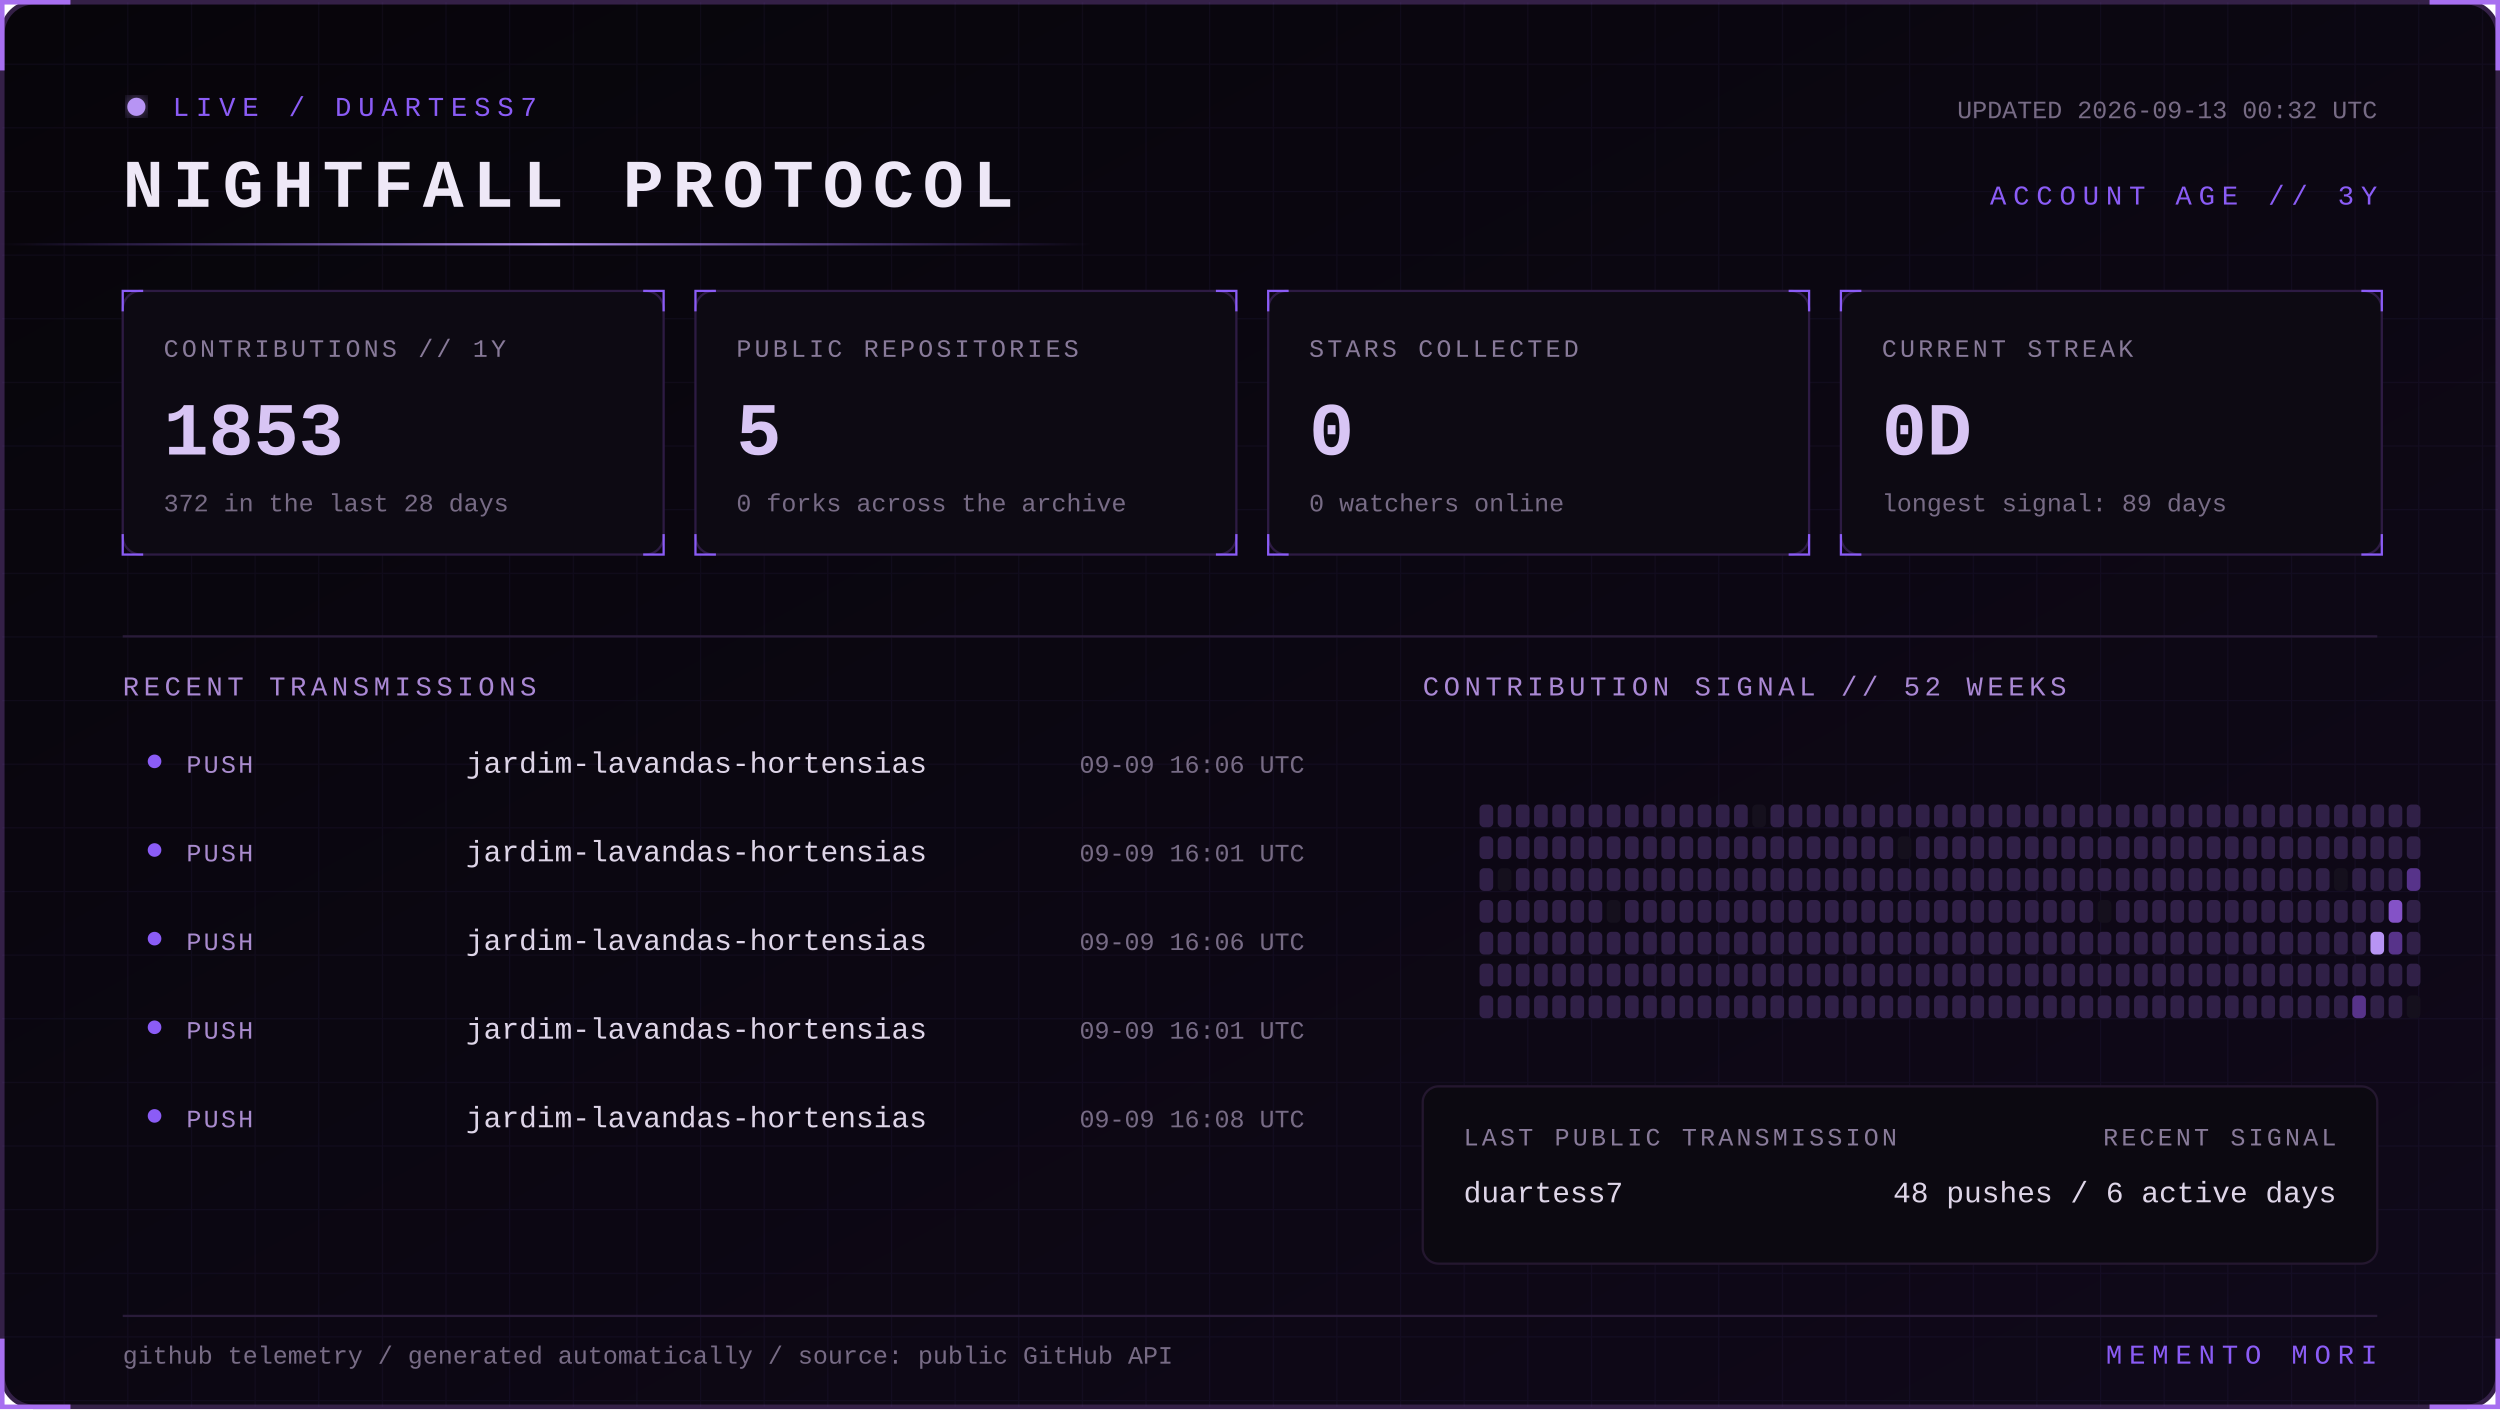
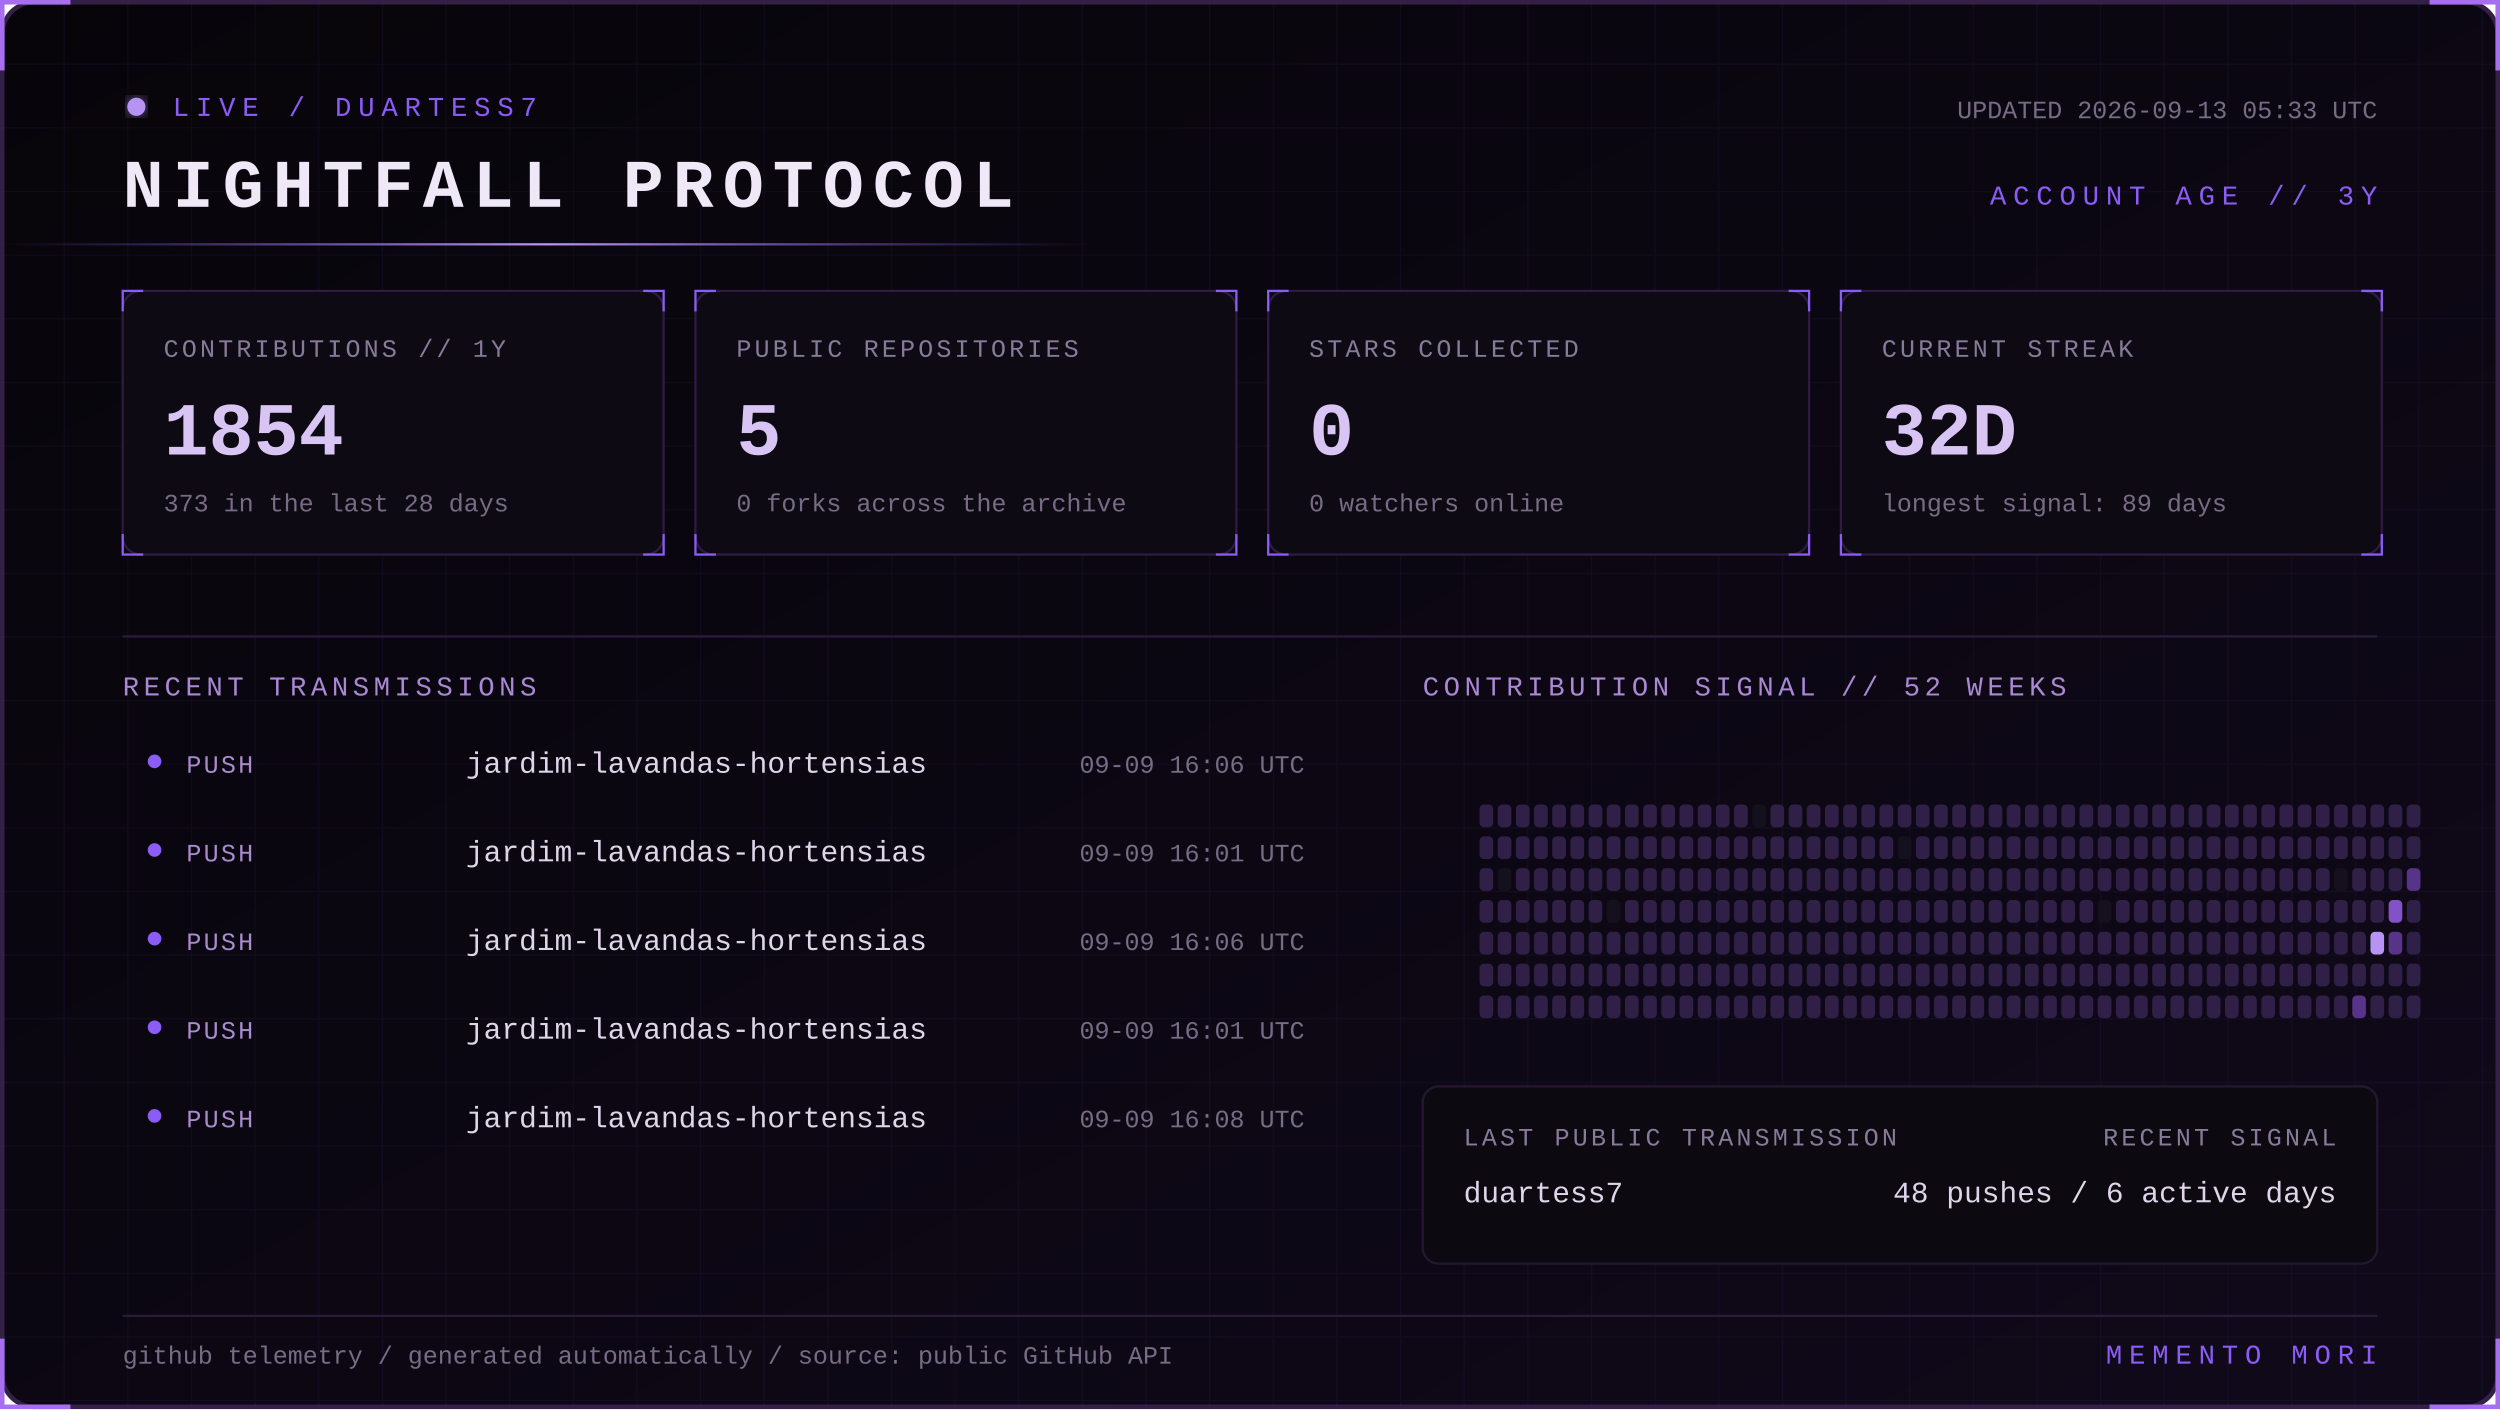
<svg xmlns="http://www.w3.org/2000/svg" width="1100" height="620" viewBox="0 0 1100 620" role="img" aria-labelledby="title desc">
  <defs>
    <linearGradient id="bg" x1="0" y1="0" x2="1" y2="1">
      <stop stop-color="#07050a" />
      <stop offset="1" stop-color="#10091a" />
    </linearGradient>
    <linearGradient id="beam">
      <stop stop-color="#8b5cf6" stop-opacity="0" />
      <stop offset=".5" stop-color="#b794f4" />
      <stop offset="1" stop-color="#8b5cf6" stop-opacity="0" />
    </linearGradient>
    <filter id="glow">
      <feGaussianBlur stdDeviation="4" result="b" />
      <feMerge>
        <feMergeNode in="b" />
        <feMergeNode in="SourceGraphic" />
      </feMerge>
    </filter>
    <pattern id="grid" width="28" height="28" patternUnits="userSpaceOnUse">
      <path d="M28 0H0V28" fill="none" stroke="#8b5cf6" stroke-opacity=".055" />
    </pattern>
    <style>
      text { font-family: Consolas, 'Courier New', monospace; }
      .kicker { fill:#8b5cf6; font-size:12px; letter-spacing:3px; }
      .title { fill:#eee8f7; font-size:30px; font-weight:700; letter-spacing:4px; }
      .label { fill:#887a99; font-size:11px; letter-spacing:1.4px; }
      .value { fill:#d8c5f4; font-size:33px; font-weight:700; }
      .detail,.pct { fill:#776b85; font-size:11px; }
      .section { fill:#aa88d4; font-size:12px; letter-spacing:2px; }
      .lang { fill:#ded5e8; font-size:13px; }
      .event { fill:#a98bce; font-size:11px; letter-spacing:1px; }
      .scan { animation:scan 5s linear infinite; }
      .blink { animation:blink 1.6s step-end infinite; }
      @keyframes scan { from { transform:translateX(-500px) } to { transform:translateX(1100px) } }
      @keyframes blink { 50% { opacity:.25 } }
    </style>
  </defs>
  <rect x="1" y="1" width="1098" height="618" rx="14" fill="url(#bg)" stroke="#342047" stroke-width="2" />
  <rect x="1" y="1" width="1098" height="618" rx="14" fill="url(#grid)" />
  <path d="M31 1H1v30 M1069 1h30v30 M1099 589v30h-30 M31 619H1v-30" stroke="#a76ff0" stroke-width="2" fill="none" />
  <g transform="translate(54 42)">
    <circle cx="6" cy="5" r="4" fill="#b794f4" filter="url(#glow)" class="blink" />
    <text x="22" y="9" class="kicker">LIVE / DUARTESS7</text>
    <text y="49" class="title">NIGHTFALL PROTOCOL</text>
-     <text x="992" y="10" text-anchor="end" class="detail">UPDATED 2026-09-13 00:32 UTC</text>
+     <text x="992" y="10" text-anchor="end" class="detail">UPDATED 2026-09-13 05:33 UTC</text>
    <text x="992" y="48" text-anchor="end" class="kicker">ACCOUNT AGE // 3Y</text>
  </g>
  <rect y="107" width="480" height="1" fill="url(#beam)" class="scan" />
  <g transform="translate(54 128)">
    <rect width="238" height="116" rx="8" fill="#0d0a13" stroke="#2d1b43" />
    <path d="M0 9V0h9 M229 0h9v9 M238 107v9h-9 M9 116H0v-9" stroke="#8b5cf6" fill="none" />
    <text x="18" y="29" class="label">CONTRIBUTIONS // 1Y</text>
-     <text x="18" y="72" class="value">1853</text>
-     <text x="18" y="97" class="detail">372 in the last 28 days</text>
+     <text x="18" y="72" class="value">1854</text>
+     <text x="18" y="97" class="detail">373 in the last 28 days</text>
  </g>
  <g transform="translate(306 128)">
    <rect width="238" height="116" rx="8" fill="#0d0a13" stroke="#2d1b43" />
    <path d="M0 9V0h9 M229 0h9v9 M238 107v9h-9 M9 116H0v-9" stroke="#8b5cf6" fill="none" />
    <text x="18" y="29" class="label">PUBLIC REPOSITORIES</text>
    <text x="18" y="72" class="value">5</text>
    <text x="18" y="97" class="detail">0 forks across the archive</text>
  </g>
  <g transform="translate(558 128)">
    <rect width="238" height="116" rx="8" fill="#0d0a13" stroke="#2d1b43" />
    <path d="M0 9V0h9 M229 0h9v9 M238 107v9h-9 M9 116H0v-9" stroke="#8b5cf6" fill="none" />
    <text x="18" y="29" class="label">STARS COLLECTED</text>
    <text x="18" y="72" class="value">0</text>
    <text x="18" y="97" class="detail">0 watchers online</text>
  </g>
  <g transform="translate(810 128)">
    <rect width="238" height="116" rx="8" fill="#0d0a13" stroke="#2d1b43" />
    <path d="M0 9V0h9 M229 0h9v9 M238 107v9h-9 M9 116H0v-9" stroke="#8b5cf6" fill="none" />
    <text x="18" y="29" class="label">CURRENT STREAK</text>
-     <text x="18" y="72" class="value">0D</text>
+     <text x="18" y="72" class="value">32D</text>
    <text x="18" y="97" class="detail">longest signal: 89 days</text>
  </g>
  <path d="M54 280H1046" stroke="#291b39" />
  <text x="54" y="306" class="section">RECENT TRANSMISSIONS</text>
  <text x="626" y="306" class="section">CONTRIBUTION SIGNAL // 52 WEEKS</text>
  <circle cx="68" cy="335" r="3" fill="#8b5cf6" />
  <text x="82" y="340" class="event">PUSH</text>
  <text x="205" y="340" class="lang">jardim-lavandas-hortensias</text>
  <text x="574" y="340" text-anchor="end" class="pct">09-09 16:06 UTC</text>
  <circle cx="68" cy="374" r="3" fill="#8b5cf6" />
  <text x="82" y="379" class="event">PUSH</text>
  <text x="205" y="379" class="lang">jardim-lavandas-hortensias</text>
  <text x="574" y="379" text-anchor="end" class="pct">09-09 16:01 UTC</text>
  <circle cx="68" cy="413" r="3" fill="#8b5cf6" />
  <text x="82" y="418" class="event">PUSH</text>
  <text x="205" y="418" class="lang">jardim-lavandas-hortensias</text>
  <text x="574" y="418" text-anchor="end" class="pct">09-09 16:06 UTC</text>
  <circle cx="68" cy="452" r="3" fill="#8b5cf6" />
  <text x="82" y="457" class="event">PUSH</text>
  <text x="205" y="457" class="lang">jardim-lavandas-hortensias</text>
  <text x="574" y="457" text-anchor="end" class="pct">09-09 16:01 UTC</text>
  <circle cx="68" cy="491" r="3" fill="#8b5cf6" />
  <text x="82" y="496" class="event">PUSH</text>
  <text x="205" y="496" class="lang">jardim-lavandas-hortensias</text>
  <text x="574" y="496" text-anchor="end" class="pct">09-09 16:08 UTC</text>
  <g>
    <rect x="651" y="354" width="6" height="10" rx="2" fill="#302047" />
    <rect x="651" y="368" width="6" height="10" rx="2" fill="#302047" />
    <rect x="651" y="382" width="6" height="10" rx="2" fill="#302047" />
    <rect x="651" y="396" width="6" height="10" rx="2" fill="#302047" />
    <rect x="651" y="410" width="6" height="10" rx="2" fill="#302047" />
    <rect x="651" y="424" width="6" height="10" rx="2" fill="#302047" />
    <rect x="651" y="438" width="6" height="10" rx="2" fill="#302047" />
    <rect x="659" y="354" width="6" height="10" rx="2" fill="#302047" />
    <rect x="659" y="368" width="6" height="10" rx="2" fill="#302047" />
    <rect x="659" y="382" width="6" height="10" rx="2" fill="#15101d" />
    <rect x="659" y="396" width="6" height="10" rx="2" fill="#302047" />
    <rect x="659" y="410" width="6" height="10" rx="2" fill="#302047" />
    <rect x="659" y="424" width="6" height="10" rx="2" fill="#302047" />
    <rect x="659" y="438" width="6" height="10" rx="2" fill="#302047" />
    <rect x="667" y="354" width="6" height="10" rx="2" fill="#302047" />
    <rect x="667" y="368" width="6" height="10" rx="2" fill="#302047" />
    <rect x="667" y="382" width="6" height="10" rx="2" fill="#302047" />
    <rect x="667" y="396" width="6" height="10" rx="2" fill="#302047" />
    <rect x="667" y="410" width="6" height="10" rx="2" fill="#302047" />
    <rect x="667" y="424" width="6" height="10" rx="2" fill="#302047" />
    <rect x="667" y="438" width="6" height="10" rx="2" fill="#302047" />
    <rect x="675" y="354" width="6" height="10" rx="2" fill="#302047" />
    <rect x="675" y="368" width="6" height="10" rx="2" fill="#302047" />
    <rect x="675" y="382" width="6" height="10" rx="2" fill="#302047" />
    <rect x="675" y="396" width="6" height="10" rx="2" fill="#302047" />
    <rect x="675" y="410" width="6" height="10" rx="2" fill="#302047" />
    <rect x="675" y="424" width="6" height="10" rx="2" fill="#302047" />
    <rect x="675" y="438" width="6" height="10" rx="2" fill="#302047" />
    <rect x="683" y="354" width="6" height="10" rx="2" fill="#302047" />
    <rect x="683" y="368" width="6" height="10" rx="2" fill="#302047" />
    <rect x="683" y="382" width="6" height="10" rx="2" fill="#302047" />
    <rect x="683" y="396" width="6" height="10" rx="2" fill="#302047" />
    <rect x="683" y="410" width="6" height="10" rx="2" fill="#302047" />
    <rect x="683" y="424" width="6" height="10" rx="2" fill="#302047" />
    <rect x="683" y="438" width="6" height="10" rx="2" fill="#302047" />
    <rect x="691" y="354" width="6" height="10" rx="2" fill="#302047" />
    <rect x="691" y="368" width="6" height="10" rx="2" fill="#302047" />
    <rect x="691" y="382" width="6" height="10" rx="2" fill="#302047" />
    <rect x="691" y="396" width="6" height="10" rx="2" fill="#302047" />
    <rect x="691" y="410" width="6" height="10" rx="2" fill="#302047" />
    <rect x="691" y="424" width="6" height="10" rx="2" fill="#302047" />
    <rect x="691" y="438" width="6" height="10" rx="2" fill="#302047" />
    <rect x="699" y="354" width="6" height="10" rx="2" fill="#302047" />
    <rect x="699" y="368" width="6" height="10" rx="2" fill="#302047" />
    <rect x="699" y="382" width="6" height="10" rx="2" fill="#302047" />
    <rect x="699" y="396" width="6" height="10" rx="2" fill="#302047" />
    <rect x="699" y="410" width="6" height="10" rx="2" fill="#302047" />
    <rect x="699" y="424" width="6" height="10" rx="2" fill="#302047" />
    <rect x="699" y="438" width="6" height="10" rx="2" fill="#302047" />
    <rect x="707" y="354" width="6" height="10" rx="2" fill="#302047" />
    <rect x="707" y="368" width="6" height="10" rx="2" fill="#302047" />
    <rect x="707" y="382" width="6" height="10" rx="2" fill="#302047" />
    <rect x="707" y="396" width="6" height="10" rx="2" fill="#15101d" />
    <rect x="707" y="410" width="6" height="10" rx="2" fill="#302047" />
    <rect x="707" y="424" width="6" height="10" rx="2" fill="#302047" />
    <rect x="707" y="438" width="6" height="10" rx="2" fill="#302047" />
    <rect x="715" y="354" width="6" height="10" rx="2" fill="#302047" />
    <rect x="715" y="368" width="6" height="10" rx="2" fill="#302047" />
    <rect x="715" y="382" width="6" height="10" rx="2" fill="#302047" />
    <rect x="715" y="396" width="6" height="10" rx="2" fill="#302047" />
    <rect x="715" y="410" width="6" height="10" rx="2" fill="#302047" />
    <rect x="715" y="424" width="6" height="10" rx="2" fill="#302047" />
    <rect x="715" y="438" width="6" height="10" rx="2" fill="#302047" />
    <rect x="723" y="354" width="6" height="10" rx="2" fill="#302047" />
    <rect x="723" y="368" width="6" height="10" rx="2" fill="#302047" />
    <rect x="723" y="382" width="6" height="10" rx="2" fill="#302047" />
    <rect x="723" y="396" width="6" height="10" rx="2" fill="#302047" />
    <rect x="723" y="410" width="6" height="10" rx="2" fill="#302047" />
    <rect x="723" y="424" width="6" height="10" rx="2" fill="#302047" />
    <rect x="723" y="438" width="6" height="10" rx="2" fill="#302047" />
    <rect x="731" y="354" width="6" height="10" rx="2" fill="#302047" />
    <rect x="731" y="368" width="6" height="10" rx="2" fill="#302047" />
    <rect x="731" y="382" width="6" height="10" rx="2" fill="#302047" />
    <rect x="731" y="396" width="6" height="10" rx="2" fill="#302047" />
    <rect x="731" y="410" width="6" height="10" rx="2" fill="#302047" />
    <rect x="731" y="424" width="6" height="10" rx="2" fill="#302047" />
    <rect x="731" y="438" width="6" height="10" rx="2" fill="#302047" />
    <rect x="739" y="354" width="6" height="10" rx="2" fill="#302047" />
    <rect x="739" y="368" width="6" height="10" rx="2" fill="#302047" />
    <rect x="739" y="382" width="6" height="10" rx="2" fill="#302047" />
    <rect x="739" y="396" width="6" height="10" rx="2" fill="#302047" />
    <rect x="739" y="410" width="6" height="10" rx="2" fill="#302047" />
    <rect x="739" y="424" width="6" height="10" rx="2" fill="#302047" />
    <rect x="739" y="438" width="6" height="10" rx="2" fill="#302047" />
    <rect x="747" y="354" width="6" height="10" rx="2" fill="#302047" />
    <rect x="747" y="368" width="6" height="10" rx="2" fill="#302047" />
    <rect x="747" y="382" width="6" height="10" rx="2" fill="#302047" />
    <rect x="747" y="396" width="6" height="10" rx="2" fill="#302047" />
    <rect x="747" y="410" width="6" height="10" rx="2" fill="#302047" />
    <rect x="747" y="424" width="6" height="10" rx="2" fill="#302047" />
    <rect x="747" y="438" width="6" height="10" rx="2" fill="#302047" />
    <rect x="755" y="354" width="6" height="10" rx="2" fill="#302047" />
    <rect x="755" y="368" width="6" height="10" rx="2" fill="#302047" />
    <rect x="755" y="382" width="6" height="10" rx="2" fill="#302047" />
    <rect x="755" y="396" width="6" height="10" rx="2" fill="#302047" />
    <rect x="755" y="410" width="6" height="10" rx="2" fill="#302047" />
    <rect x="755" y="424" width="6" height="10" rx="2" fill="#302047" />
    <rect x="755" y="438" width="6" height="10" rx="2" fill="#302047" />
    <rect x="763" y="354" width="6" height="10" rx="2" fill="#302047" />
    <rect x="763" y="368" width="6" height="10" rx="2" fill="#302047" />
    <rect x="763" y="382" width="6" height="10" rx="2" fill="#302047" />
    <rect x="763" y="396" width="6" height="10" rx="2" fill="#302047" />
    <rect x="763" y="410" width="6" height="10" rx="2" fill="#302047" />
    <rect x="763" y="424" width="6" height="10" rx="2" fill="#302047" />
    <rect x="763" y="438" width="6" height="10" rx="2" fill="#302047" />
    <rect x="771" y="354" width="6" height="10" rx="2" fill="#15101d" />
    <rect x="771" y="368" width="6" height="10" rx="2" fill="#302047" />
    <rect x="771" y="382" width="6" height="10" rx="2" fill="#302047" />
    <rect x="771" y="396" width="6" height="10" rx="2" fill="#302047" />
    <rect x="771" y="410" width="6" height="10" rx="2" fill="#302047" />
    <rect x="771" y="424" width="6" height="10" rx="2" fill="#302047" />
    <rect x="771" y="438" width="6" height="10" rx="2" fill="#302047" />
    <rect x="779" y="354" width="6" height="10" rx="2" fill="#302047" />
    <rect x="779" y="368" width="6" height="10" rx="2" fill="#302047" />
    <rect x="779" y="382" width="6" height="10" rx="2" fill="#302047" />
    <rect x="779" y="396" width="6" height="10" rx="2" fill="#302047" />
    <rect x="779" y="410" width="6" height="10" rx="2" fill="#302047" />
    <rect x="779" y="424" width="6" height="10" rx="2" fill="#302047" />
    <rect x="779" y="438" width="6" height="10" rx="2" fill="#302047" />
    <rect x="787" y="354" width="6" height="10" rx="2" fill="#302047" />
    <rect x="787" y="368" width="6" height="10" rx="2" fill="#302047" />
    <rect x="787" y="382" width="6" height="10" rx="2" fill="#302047" />
    <rect x="787" y="396" width="6" height="10" rx="2" fill="#302047" />
    <rect x="787" y="410" width="6" height="10" rx="2" fill="#302047" />
    <rect x="787" y="424" width="6" height="10" rx="2" fill="#302047" />
    <rect x="787" y="438" width="6" height="10" rx="2" fill="#302047" />
    <rect x="795" y="354" width="6" height="10" rx="2" fill="#302047" />
    <rect x="795" y="368" width="6" height="10" rx="2" fill="#302047" />
    <rect x="795" y="382" width="6" height="10" rx="2" fill="#302047" />
    <rect x="795" y="396" width="6" height="10" rx="2" fill="#302047" />
    <rect x="795" y="410" width="6" height="10" rx="2" fill="#302047" />
    <rect x="795" y="424" width="6" height="10" rx="2" fill="#302047" />
    <rect x="795" y="438" width="6" height="10" rx="2" fill="#302047" />
    <rect x="803" y="354" width="6" height="10" rx="2" fill="#302047" />
    <rect x="803" y="368" width="6" height="10" rx="2" fill="#302047" />
    <rect x="803" y="382" width="6" height="10" rx="2" fill="#302047" />
    <rect x="803" y="396" width="6" height="10" rx="2" fill="#302047" />
    <rect x="803" y="410" width="6" height="10" rx="2" fill="#302047" />
    <rect x="803" y="424" width="6" height="10" rx="2" fill="#302047" />
    <rect x="803" y="438" width="6" height="10" rx="2" fill="#302047" />
    <rect x="811" y="354" width="6" height="10" rx="2" fill="#302047" />
    <rect x="811" y="368" width="6" height="10" rx="2" fill="#302047" />
    <rect x="811" y="382" width="6" height="10" rx="2" fill="#302047" />
    <rect x="811" y="396" width="6" height="10" rx="2" fill="#302047" />
    <rect x="811" y="410" width="6" height="10" rx="2" fill="#302047" />
    <rect x="811" y="424" width="6" height="10" rx="2" fill="#302047" />
    <rect x="811" y="438" width="6" height="10" rx="2" fill="#302047" />
    <rect x="819" y="354" width="6" height="10" rx="2" fill="#302047" />
    <rect x="819" y="368" width="6" height="10" rx="2" fill="#302047" />
    <rect x="819" y="382" width="6" height="10" rx="2" fill="#302047" />
    <rect x="819" y="396" width="6" height="10" rx="2" fill="#302047" />
    <rect x="819" y="410" width="6" height="10" rx="2" fill="#302047" />
    <rect x="819" y="424" width="6" height="10" rx="2" fill="#302047" />
    <rect x="819" y="438" width="6" height="10" rx="2" fill="#302047" />
    <rect x="827" y="354" width="6" height="10" rx="2" fill="#302047" />
    <rect x="827" y="368" width="6" height="10" rx="2" fill="#302047" />
    <rect x="827" y="382" width="6" height="10" rx="2" fill="#302047" />
    <rect x="827" y="396" width="6" height="10" rx="2" fill="#302047" />
    <rect x="827" y="410" width="6" height="10" rx="2" fill="#302047" />
    <rect x="827" y="424" width="6" height="10" rx="2" fill="#302047" />
    <rect x="827" y="438" width="6" height="10" rx="2" fill="#302047" />
    <rect x="835" y="354" width="6" height="10" rx="2" fill="#302047" />
    <rect x="835" y="368" width="6" height="10" rx="2" fill="#15101d" />
    <rect x="835" y="382" width="6" height="10" rx="2" fill="#302047" />
    <rect x="835" y="396" width="6" height="10" rx="2" fill="#302047" />
    <rect x="835" y="410" width="6" height="10" rx="2" fill="#302047" />
    <rect x="835" y="424" width="6" height="10" rx="2" fill="#302047" />
    <rect x="835" y="438" width="6" height="10" rx="2" fill="#302047" />
    <rect x="843" y="354" width="6" height="10" rx="2" fill="#302047" />
    <rect x="843" y="368" width="6" height="10" rx="2" fill="#302047" />
    <rect x="843" y="382" width="6" height="10" rx="2" fill="#302047" />
    <rect x="843" y="396" width="6" height="10" rx="2" fill="#302047" />
    <rect x="843" y="410" width="6" height="10" rx="2" fill="#302047" />
    <rect x="843" y="424" width="6" height="10" rx="2" fill="#302047" />
    <rect x="843" y="438" width="6" height="10" rx="2" fill="#302047" />
    <rect x="851" y="354" width="6" height="10" rx="2" fill="#302047" />
    <rect x="851" y="368" width="6" height="10" rx="2" fill="#302047" />
    <rect x="851" y="382" width="6" height="10" rx="2" fill="#302047" />
    <rect x="851" y="396" width="6" height="10" rx="2" fill="#302047" />
    <rect x="851" y="410" width="6" height="10" rx="2" fill="#302047" />
    <rect x="851" y="424" width="6" height="10" rx="2" fill="#302047" />
    <rect x="851" y="438" width="6" height="10" rx="2" fill="#302047" />
    <rect x="859" y="354" width="6" height="10" rx="2" fill="#302047" />
    <rect x="859" y="368" width="6" height="10" rx="2" fill="#302047" />
    <rect x="859" y="382" width="6" height="10" rx="2" fill="#302047" />
    <rect x="859" y="396" width="6" height="10" rx="2" fill="#302047" />
    <rect x="859" y="410" width="6" height="10" rx="2" fill="#302047" />
    <rect x="859" y="424" width="6" height="10" rx="2" fill="#302047" />
    <rect x="859" y="438" width="6" height="10" rx="2" fill="#302047" />
    <rect x="867" y="354" width="6" height="10" rx="2" fill="#302047" />
    <rect x="867" y="368" width="6" height="10" rx="2" fill="#302047" />
    <rect x="867" y="382" width="6" height="10" rx="2" fill="#302047" />
    <rect x="867" y="396" width="6" height="10" rx="2" fill="#302047" />
    <rect x="867" y="410" width="6" height="10" rx="2" fill="#302047" />
    <rect x="867" y="424" width="6" height="10" rx="2" fill="#302047" />
    <rect x="867" y="438" width="6" height="10" rx="2" fill="#302047" />
    <rect x="875" y="354" width="6" height="10" rx="2" fill="#302047" />
    <rect x="875" y="368" width="6" height="10" rx="2" fill="#302047" />
    <rect x="875" y="382" width="6" height="10" rx="2" fill="#302047" />
    <rect x="875" y="396" width="6" height="10" rx="2" fill="#302047" />
    <rect x="875" y="410" width="6" height="10" rx="2" fill="#302047" />
    <rect x="875" y="424" width="6" height="10" rx="2" fill="#302047" />
    <rect x="875" y="438" width="6" height="10" rx="2" fill="#302047" />
    <rect x="883" y="354" width="6" height="10" rx="2" fill="#302047" />
    <rect x="883" y="368" width="6" height="10" rx="2" fill="#302047" />
    <rect x="883" y="382" width="6" height="10" rx="2" fill="#302047" />
    <rect x="883" y="396" width="6" height="10" rx="2" fill="#302047" />
    <rect x="883" y="410" width="6" height="10" rx="2" fill="#302047" />
    <rect x="883" y="424" width="6" height="10" rx="2" fill="#302047" />
    <rect x="883" y="438" width="6" height="10" rx="2" fill="#302047" />
    <rect x="891" y="354" width="6" height="10" rx="2" fill="#302047" />
    <rect x="891" y="368" width="6" height="10" rx="2" fill="#302047" />
    <rect x="891" y="382" width="6" height="10" rx="2" fill="#302047" />
    <rect x="891" y="396" width="6" height="10" rx="2" fill="#302047" />
    <rect x="891" y="410" width="6" height="10" rx="2" fill="#302047" />
    <rect x="891" y="424" width="6" height="10" rx="2" fill="#302047" />
    <rect x="891" y="438" width="6" height="10" rx="2" fill="#302047" />
    <rect x="899" y="354" width="6" height="10" rx="2" fill="#302047" />
    <rect x="899" y="368" width="6" height="10" rx="2" fill="#302047" />
    <rect x="899" y="382" width="6" height="10" rx="2" fill="#302047" />
    <rect x="899" y="396" width="6" height="10" rx="2" fill="#302047" />
    <rect x="899" y="410" width="6" height="10" rx="2" fill="#302047" />
    <rect x="899" y="424" width="6" height="10" rx="2" fill="#302047" />
    <rect x="899" y="438" width="6" height="10" rx="2" fill="#302047" />
    <rect x="907" y="354" width="6" height="10" rx="2" fill="#302047" />
    <rect x="907" y="368" width="6" height="10" rx="2" fill="#302047" />
    <rect x="907" y="382" width="6" height="10" rx="2" fill="#302047" />
    <rect x="907" y="396" width="6" height="10" rx="2" fill="#302047" />
    <rect x="907" y="410" width="6" height="10" rx="2" fill="#302047" />
    <rect x="907" y="424" width="6" height="10" rx="2" fill="#302047" />
    <rect x="907" y="438" width="6" height="10" rx="2" fill="#302047" />
    <rect x="915" y="354" width="6" height="10" rx="2" fill="#302047" />
    <rect x="915" y="368" width="6" height="10" rx="2" fill="#302047" />
    <rect x="915" y="382" width="6" height="10" rx="2" fill="#302047" />
    <rect x="915" y="396" width="6" height="10" rx="2" fill="#302047" />
    <rect x="915" y="410" width="6" height="10" rx="2" fill="#302047" />
    <rect x="915" y="424" width="6" height="10" rx="2" fill="#302047" />
    <rect x="915" y="438" width="6" height="10" rx="2" fill="#302047" />
    <rect x="923" y="354" width="6" height="10" rx="2" fill="#302047" />
    <rect x="923" y="368" width="6" height="10" rx="2" fill="#302047" />
    <rect x="923" y="382" width="6" height="10" rx="2" fill="#302047" />
    <rect x="923" y="396" width="6" height="10" rx="2" fill="#15101d" />
    <rect x="923" y="410" width="6" height="10" rx="2" fill="#302047" />
    <rect x="923" y="424" width="6" height="10" rx="2" fill="#302047" />
    <rect x="923" y="438" width="6" height="10" rx="2" fill="#302047" />
    <rect x="931" y="354" width="6" height="10" rx="2" fill="#302047" />
    <rect x="931" y="368" width="6" height="10" rx="2" fill="#302047" />
    <rect x="931" y="382" width="6" height="10" rx="2" fill="#302047" />
    <rect x="931" y="396" width="6" height="10" rx="2" fill="#302047" />
    <rect x="931" y="410" width="6" height="10" rx="2" fill="#302047" />
    <rect x="931" y="424" width="6" height="10" rx="2" fill="#302047" />
    <rect x="931" y="438" width="6" height="10" rx="2" fill="#302047" />
    <rect x="939" y="354" width="6" height="10" rx="2" fill="#302047" />
    <rect x="939" y="368" width="6" height="10" rx="2" fill="#302047" />
    <rect x="939" y="382" width="6" height="10" rx="2" fill="#302047" />
    <rect x="939" y="396" width="6" height="10" rx="2" fill="#302047" />
    <rect x="939" y="410" width="6" height="10" rx="2" fill="#302047" />
    <rect x="939" y="424" width="6" height="10" rx="2" fill="#302047" />
    <rect x="939" y="438" width="6" height="10" rx="2" fill="#302047" />
    <rect x="947" y="354" width="6" height="10" rx="2" fill="#302047" />
    <rect x="947" y="368" width="6" height="10" rx="2" fill="#302047" />
    <rect x="947" y="382" width="6" height="10" rx="2" fill="#302047" />
    <rect x="947" y="396" width="6" height="10" rx="2" fill="#302047" />
    <rect x="947" y="410" width="6" height="10" rx="2" fill="#302047" />
    <rect x="947" y="424" width="6" height="10" rx="2" fill="#302047" />
    <rect x="947" y="438" width="6" height="10" rx="2" fill="#302047" />
    <rect x="955" y="354" width="6" height="10" rx="2" fill="#302047" />
    <rect x="955" y="368" width="6" height="10" rx="2" fill="#302047" />
    <rect x="955" y="382" width="6" height="10" rx="2" fill="#302047" />
    <rect x="955" y="396" width="6" height="10" rx="2" fill="#302047" />
    <rect x="955" y="410" width="6" height="10" rx="2" fill="#302047" />
    <rect x="955" y="424" width="6" height="10" rx="2" fill="#302047" />
    <rect x="955" y="438" width="6" height="10" rx="2" fill="#302047" />
    <rect x="963" y="354" width="6" height="10" rx="2" fill="#302047" />
    <rect x="963" y="368" width="6" height="10" rx="2" fill="#302047" />
    <rect x="963" y="382" width="6" height="10" rx="2" fill="#302047" />
    <rect x="963" y="396" width="6" height="10" rx="2" fill="#302047" />
    <rect x="963" y="410" width="6" height="10" rx="2" fill="#302047" />
    <rect x="963" y="424" width="6" height="10" rx="2" fill="#302047" />
    <rect x="963" y="438" width="6" height="10" rx="2" fill="#302047" />
    <rect x="971" y="354" width="6" height="10" rx="2" fill="#302047" />
    <rect x="971" y="368" width="6" height="10" rx="2" fill="#302047" />
    <rect x="971" y="382" width="6" height="10" rx="2" fill="#302047" />
    <rect x="971" y="396" width="6" height="10" rx="2" fill="#302047" />
    <rect x="971" y="410" width="6" height="10" rx="2" fill="#302047" />
    <rect x="971" y="424" width="6" height="10" rx="2" fill="#302047" />
    <rect x="971" y="438" width="6" height="10" rx="2" fill="#302047" />
    <rect x="979" y="354" width="6" height="10" rx="2" fill="#302047" />
    <rect x="979" y="368" width="6" height="10" rx="2" fill="#302047" />
    <rect x="979" y="382" width="6" height="10" rx="2" fill="#302047" />
    <rect x="979" y="396" width="6" height="10" rx="2" fill="#302047" />
    <rect x="979" y="410" width="6" height="10" rx="2" fill="#302047" />
    <rect x="979" y="424" width="6" height="10" rx="2" fill="#302047" />
    <rect x="979" y="438" width="6" height="10" rx="2" fill="#302047" />
    <rect x="987" y="354" width="6" height="10" rx="2" fill="#302047" />
    <rect x="987" y="368" width="6" height="10" rx="2" fill="#302047" />
    <rect x="987" y="382" width="6" height="10" rx="2" fill="#302047" />
    <rect x="987" y="396" width="6" height="10" rx="2" fill="#302047" />
    <rect x="987" y="410" width="6" height="10" rx="2" fill="#302047" />
    <rect x="987" y="424" width="6" height="10" rx="2" fill="#302047" />
    <rect x="987" y="438" width="6" height="10" rx="2" fill="#302047" />
    <rect x="995" y="354" width="6" height="10" rx="2" fill="#302047" />
    <rect x="995" y="368" width="6" height="10" rx="2" fill="#302047" />
    <rect x="995" y="382" width="6" height="10" rx="2" fill="#302047" />
    <rect x="995" y="396" width="6" height="10" rx="2" fill="#302047" />
    <rect x="995" y="410" width="6" height="10" rx="2" fill="#302047" />
    <rect x="995" y="424" width="6" height="10" rx="2" fill="#302047" />
    <rect x="995" y="438" width="6" height="10" rx="2" fill="#302047" />
    <rect x="1003" y="354" width="6" height="10" rx="2" fill="#302047" />
    <rect x="1003" y="368" width="6" height="10" rx="2" fill="#302047" />
    <rect x="1003" y="382" width="6" height="10" rx="2" fill="#302047" />
    <rect x="1003" y="396" width="6" height="10" rx="2" fill="#302047" />
    <rect x="1003" y="410" width="6" height="10" rx="2" fill="#302047" />
    <rect x="1003" y="424" width="6" height="10" rx="2" fill="#302047" />
    <rect x="1003" y="438" width="6" height="10" rx="2" fill="#302047" />
    <rect x="1011" y="354" width="6" height="10" rx="2" fill="#302047" />
    <rect x="1011" y="368" width="6" height="10" rx="2" fill="#302047" />
    <rect x="1011" y="382" width="6" height="10" rx="2" fill="#302047" />
    <rect x="1011" y="396" width="6" height="10" rx="2" fill="#302047" />
    <rect x="1011" y="410" width="6" height="10" rx="2" fill="#302047" />
    <rect x="1011" y="424" width="6" height="10" rx="2" fill="#302047" />
    <rect x="1011" y="438" width="6" height="10" rx="2" fill="#302047" />
    <rect x="1019" y="354" width="6" height="10" rx="2" fill="#302047" />
    <rect x="1019" y="368" width="6" height="10" rx="2" fill="#302047" />
    <rect x="1019" y="382" width="6" height="10" rx="2" fill="#302047" />
    <rect x="1019" y="396" width="6" height="10" rx="2" fill="#302047" />
    <rect x="1019" y="410" width="6" height="10" rx="2" fill="#302047" />
    <rect x="1019" y="424" width="6" height="10" rx="2" fill="#302047" />
    <rect x="1019" y="438" width="6" height="10" rx="2" fill="#302047" />
    <rect x="1027" y="354" width="6" height="10" rx="2" fill="#302047" />
    <rect x="1027" y="368" width="6" height="10" rx="2" fill="#302047" />
    <rect x="1027" y="382" width="6" height="10" rx="2" fill="#15101d" />
    <rect x="1027" y="396" width="6" height="10" rx="2" fill="#302047" />
    <rect x="1027" y="410" width="6" height="10" rx="2" fill="#302047" />
    <rect x="1027" y="424" width="6" height="10" rx="2" fill="#302047" />
    <rect x="1027" y="438" width="6" height="10" rx="2" fill="#302047" />
    <rect x="1035" y="354" width="6" height="10" rx="2" fill="#302047" />
    <rect x="1035" y="368" width="6" height="10" rx="2" fill="#302047" />
    <rect x="1035" y="382" width="6" height="10" rx="2" fill="#302047" />
    <rect x="1035" y="396" width="6" height="10" rx="2" fill="#302047" />
    <rect x="1035" y="410" width="6" height="10" rx="2" fill="#302047" />
    <rect x="1035" y="424" width="6" height="10" rx="2" fill="#302047" />
    <rect x="1035" y="438" width="6" height="10" rx="2" fill="#57338a" />
    <rect x="1043" y="354" width="6" height="10" rx="2" fill="#302047" />
    <rect x="1043" y="368" width="6" height="10" rx="2" fill="#302047" />
    <rect x="1043" y="382" width="6" height="10" rx="2" fill="#302047" />
    <rect x="1043" y="396" width="6" height="10" rx="2" fill="#302047" />
    <rect x="1043" y="410" width="6" height="10" rx="2" fill="#b794f4" />
    <rect x="1043" y="424" width="6" height="10" rx="2" fill="#302047" />
    <rect x="1043" y="438" width="6" height="10" rx="2" fill="#302047" />
    <rect x="1051" y="354" width="6" height="10" rx="2" fill="#302047" />
    <rect x="1051" y="368" width="6" height="10" rx="2" fill="#302047" />
    <rect x="1051" y="382" width="6" height="10" rx="2" fill="#302047" />
    <rect x="1051" y="396" width="6" height="10" rx="2" fill="#8452c7" />
    <rect x="1051" y="410" width="6" height="10" rx="2" fill="#57338a" />
    <rect x="1051" y="424" width="6" height="10" rx="2" fill="#302047" />
    <rect x="1051" y="438" width="6" height="10" rx="2" fill="#302047" />
    <rect x="1059" y="354" width="6" height="10" rx="2" fill="#302047" />
    <rect x="1059" y="368" width="6" height="10" rx="2" fill="#302047" />
    <rect x="1059" y="382" width="6" height="10" rx="2" fill="#57338a" />
    <rect x="1059" y="396" width="6" height="10" rx="2" fill="#302047" />
    <rect x="1059" y="410" width="6" height="10" rx="2" fill="#302047" />
    <rect x="1059" y="424" width="6" height="10" rx="2" fill="#302047" />
-     <rect x="1059" y="438" width="6" height="10" rx="2" fill="#15101d" />
+     <rect x="1059" y="438" width="6" height="10" rx="2" fill="#302047" />
  </g>
  <g transform="translate(626 478)">
    <rect width="420" height="78" rx="7" fill="#0c0911" stroke="#24172f" />
    <text x="18" y="26" class="label">LAST PUBLIC TRANSMISSION</text>
    <text x="18" y="51" class="lang">duartess7</text>
    <text x="402" y="26" text-anchor="end" class="label">RECENT SIGNAL</text>
    <text x="402" y="51" text-anchor="end" class="lang">48 pushes / 6 active days</text>
  </g>
  <path d="M54 579H1046" stroke="#291b39" />
  <text x="54" y="600" class="detail">github telemetry / generated automatically / source: public GitHub API</text>
  <text x="1046" y="600" text-anchor="end" class="kicker">MEMENTO MORI</text>
</svg>
